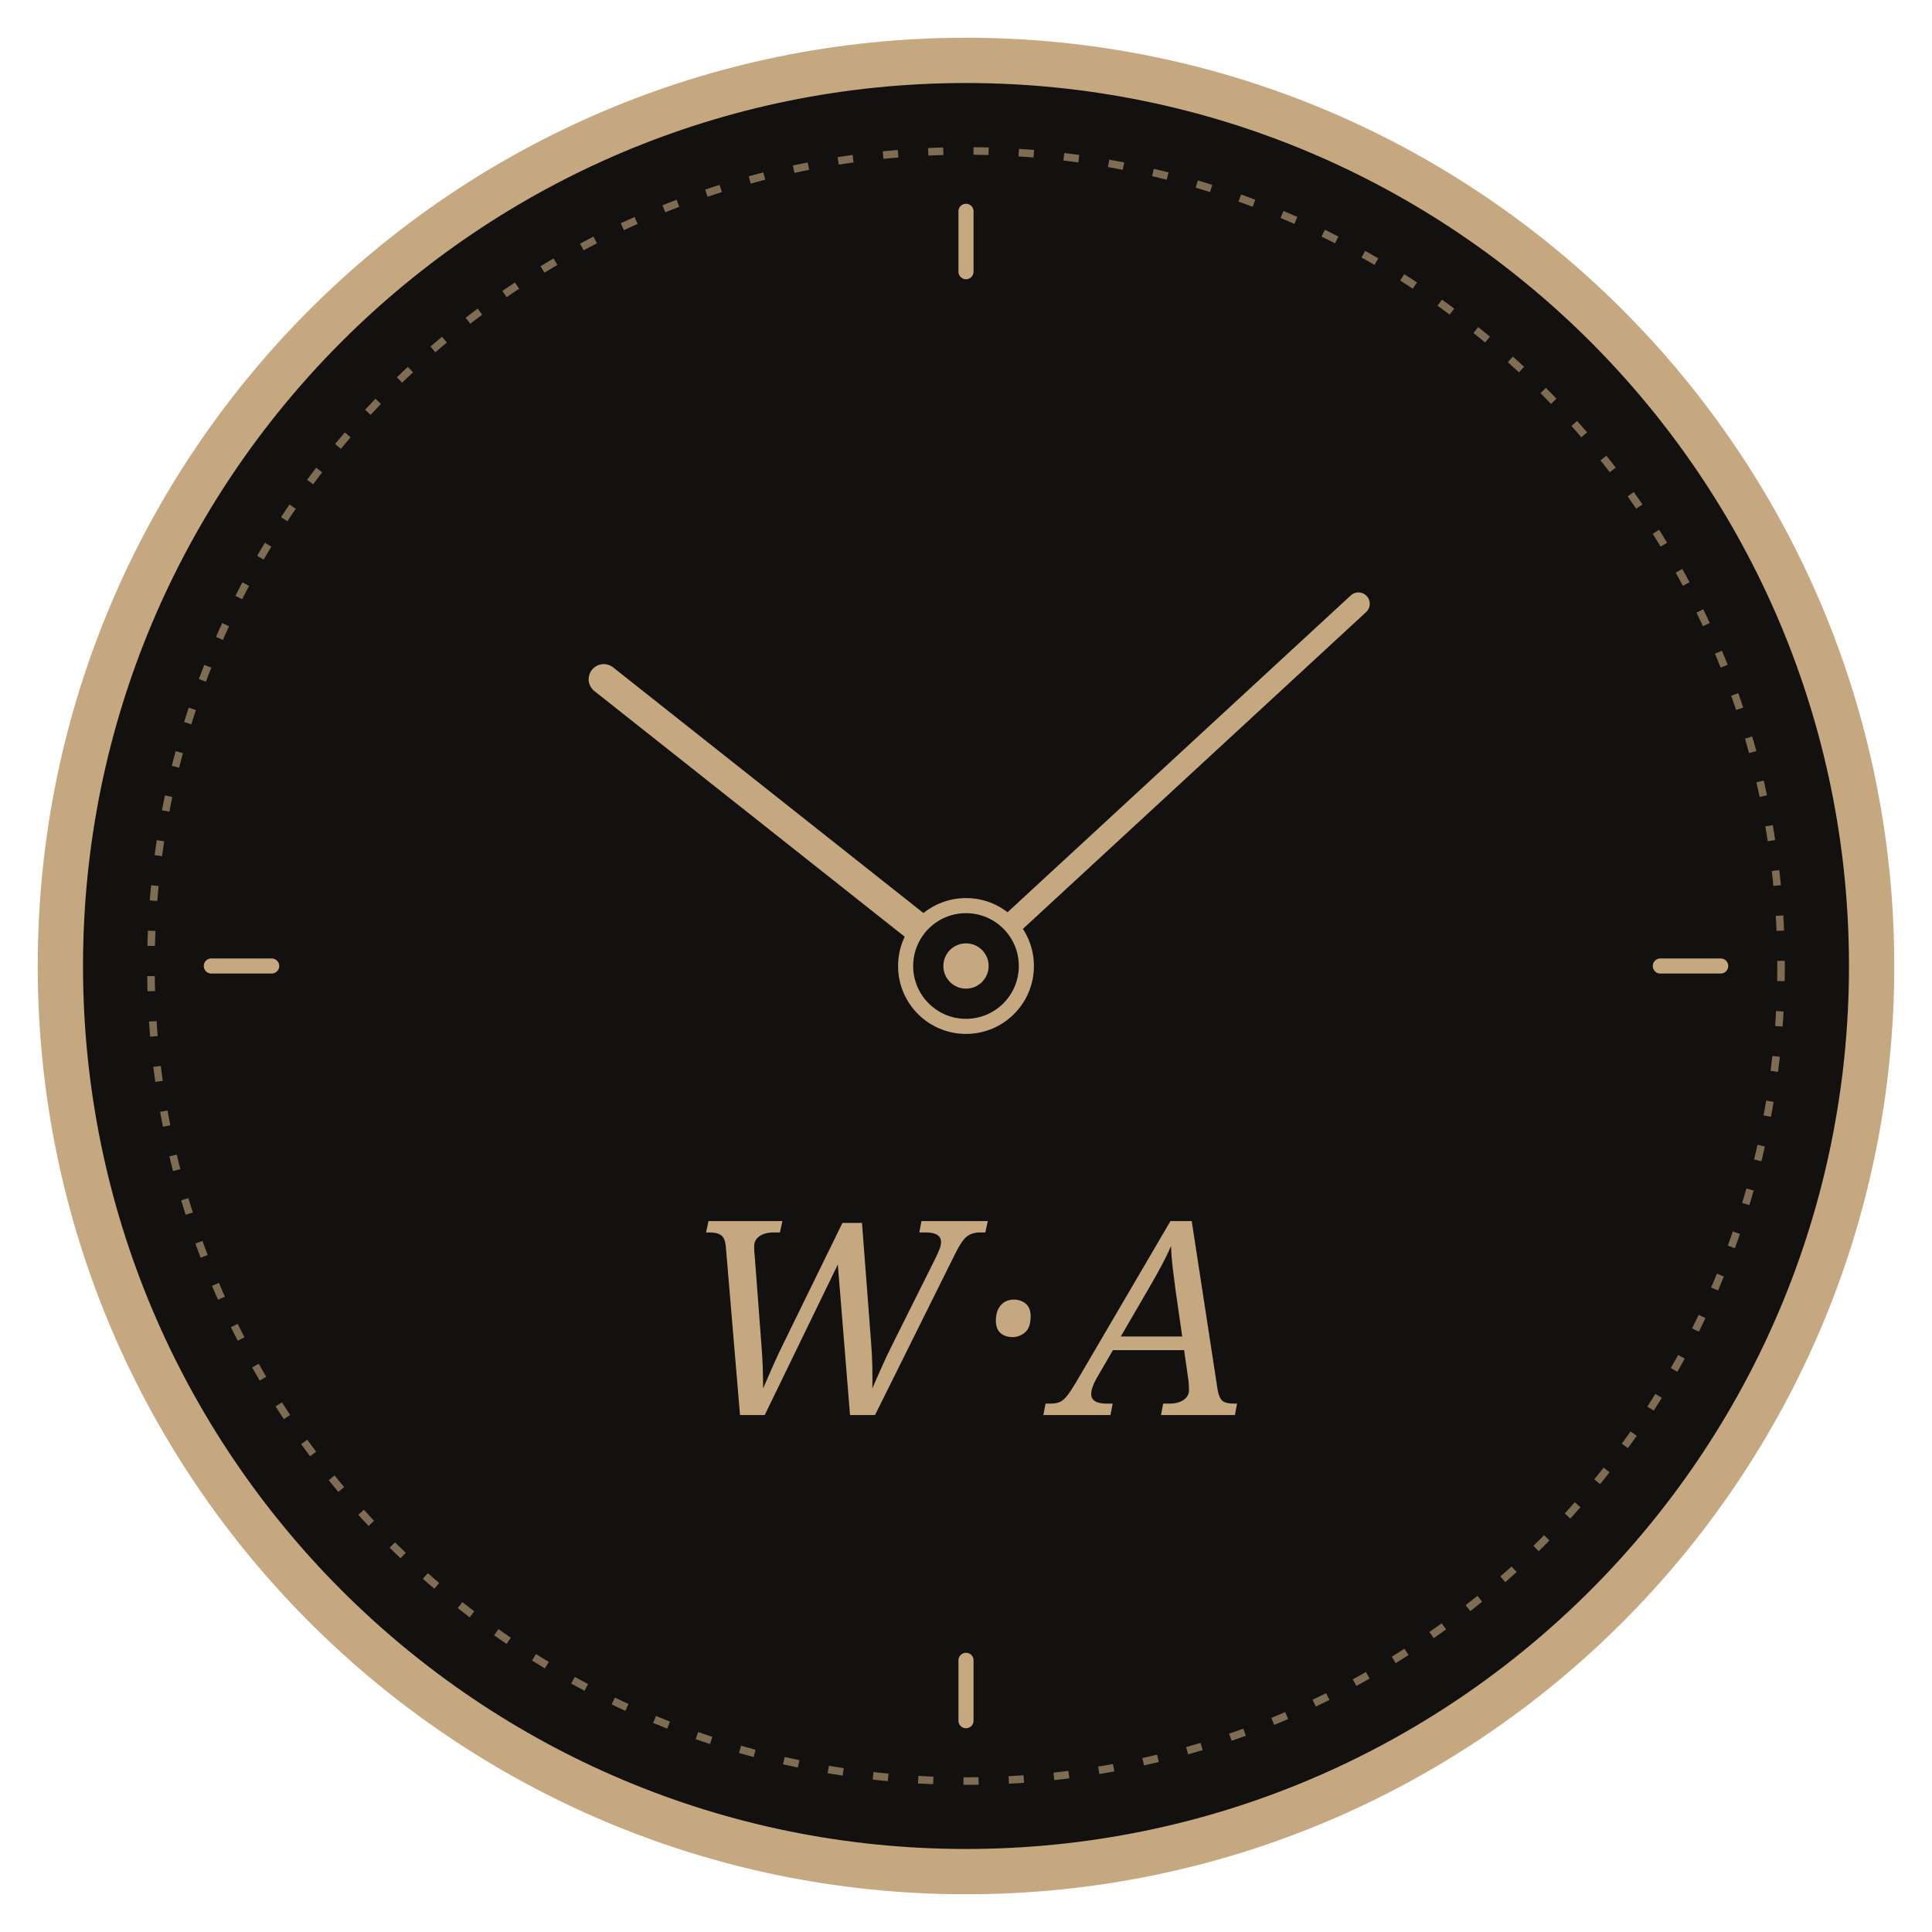
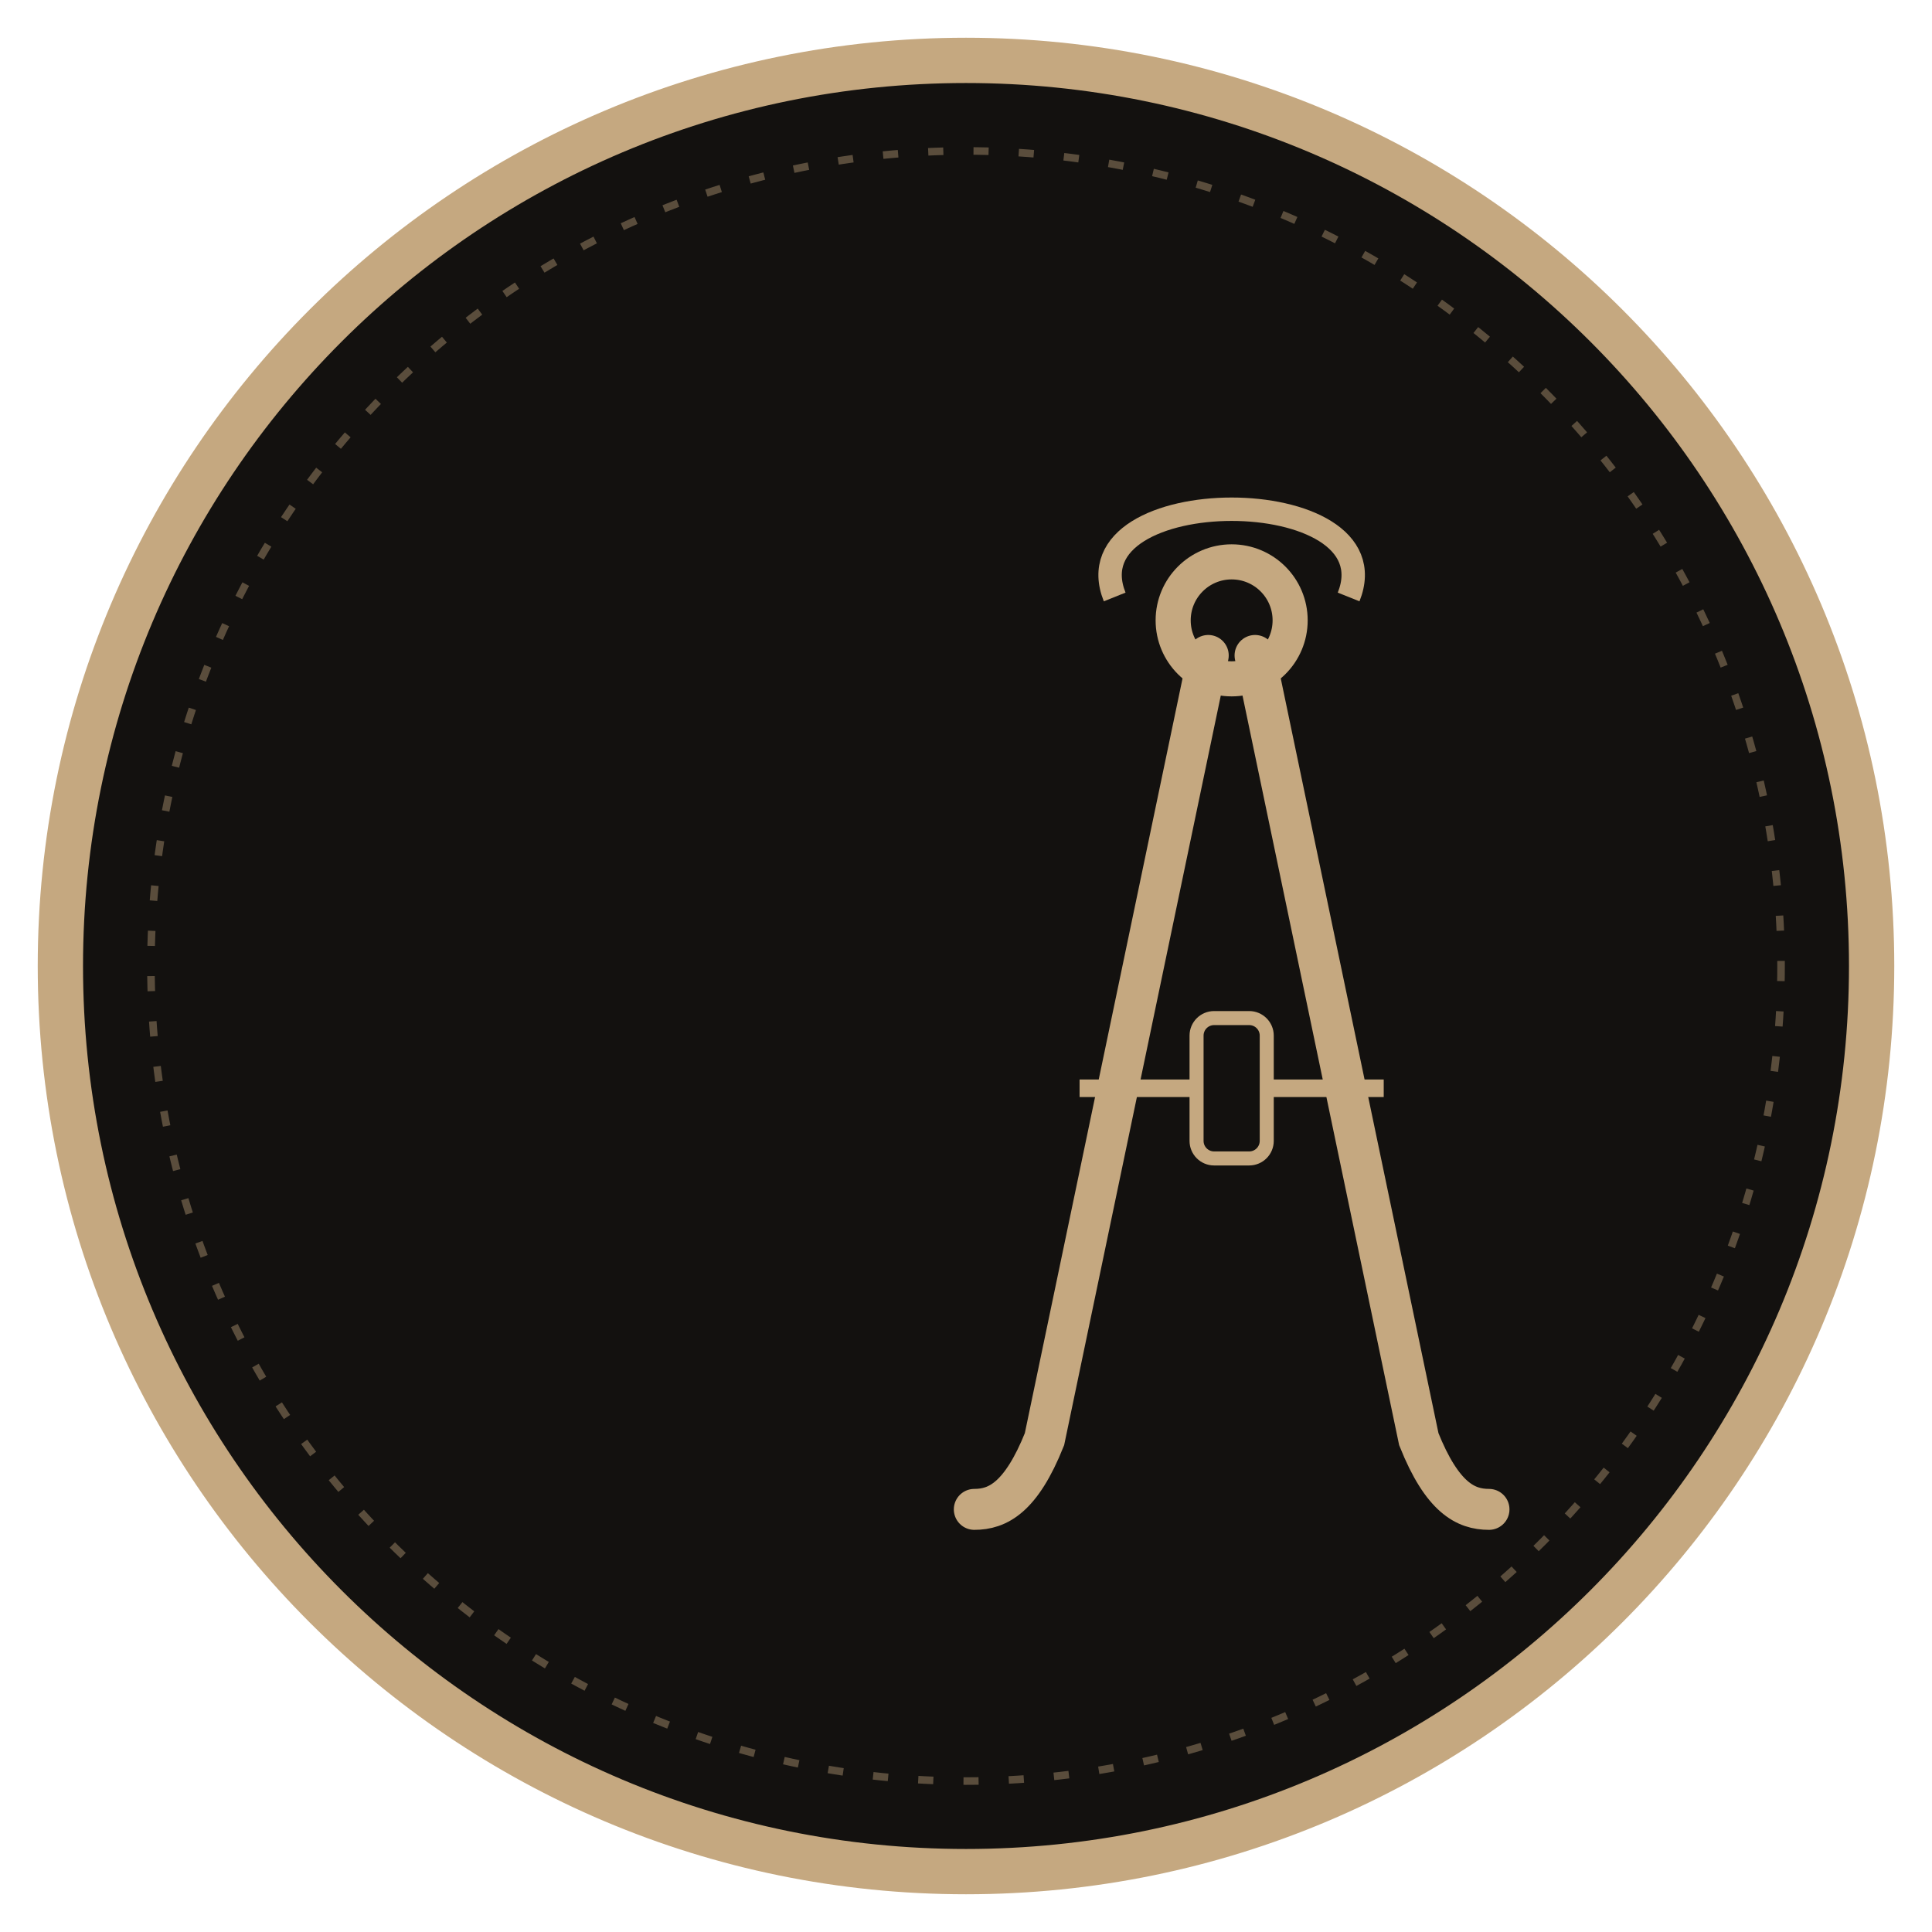
<svg xmlns="http://www.w3.org/2000/svg" viewBox="0 0 512 512" width="100%" height="100%">
  <circle cx="256" cy="256" r="240" fill="#13110f" stroke="#c5a880" stroke-width="12" />
-   <circle cx="256" cy="256" r="216" fill="none" stroke="#c5a880" stroke-width="2" stroke-dasharray="4 8" opacity="0.6" />
-   <line x1="256" y1="56" x2="256" y2="72" stroke="#c5a880" stroke-width="4" stroke-linecap="round" />
-   <line x1="456" y1="256" x2="440" y2="256" stroke="#c5a880" stroke-width="4" stroke-linecap="round" />
-   <line x1="256" y1="456" x2="256" y2="440" stroke="#c5a880" stroke-width="4" stroke-linecap="round" />
-   <line x1="56" y1="256" x2="72" y2="256" stroke="#c5a880" stroke-width="4" stroke-linecap="round" />
-   <line x1="256" y1="256" x2="160" y2="180" stroke="#c5a880" stroke-width="8" stroke-linecap="round" />
-   <line x1="256" y1="256" x2="360" y2="160" stroke="#c5a880" stroke-width="6" stroke-linecap="round" />
-   <circle cx="256" cy="256" r="16" fill="#13110f" stroke="#c5a880" stroke-width="4" />
-   <circle cx="256" cy="256" r="6" fill="#c5a880" />
-   <text x="256" y="375" font-family="'Playfair Display', Georgia, serif" font-size="72" font-style="italic" font-weight="500" fill="#c5a880" text-anchor="middle" letter-spacing="2">W·A</text>
+   <circle cx="256" cy="256" r="216" fill="none" stroke="#c5a880" stroke-width="2" stroke-dasharray="4 8" opacity="0.4" />
+   <g transform="translate(128, 90) scale(3.1)">
+     <path d="M54 22 C50 12 78 12 74 22" fill="none" stroke="#c5a880" stroke-width="2" />
+     <circle cx="64" cy="24" r="5" fill="none" stroke="#c5a880" stroke-width="3" />
+     <path d="M62 27 L48 94 C46 99 44 100 42 100" fill="none" stroke="#c5a880" stroke-width="3.5" stroke-linecap="round" />
+     <path d="M66 27 L80 94 C82 99 84 100 86 100" fill="none" stroke="#c5a880" stroke-width="3.5" stroke-linecap="round" />
+     <line x1="51" y1="64" x2="77" y2="64" stroke="#c5a880" stroke-width="1.5" />
+     <rect x="61" y="58" width="6" height="12" rx="1.5" fill="#13110f" stroke="#c5a880" stroke-width="1.2" />
+   </g>
</svg>
